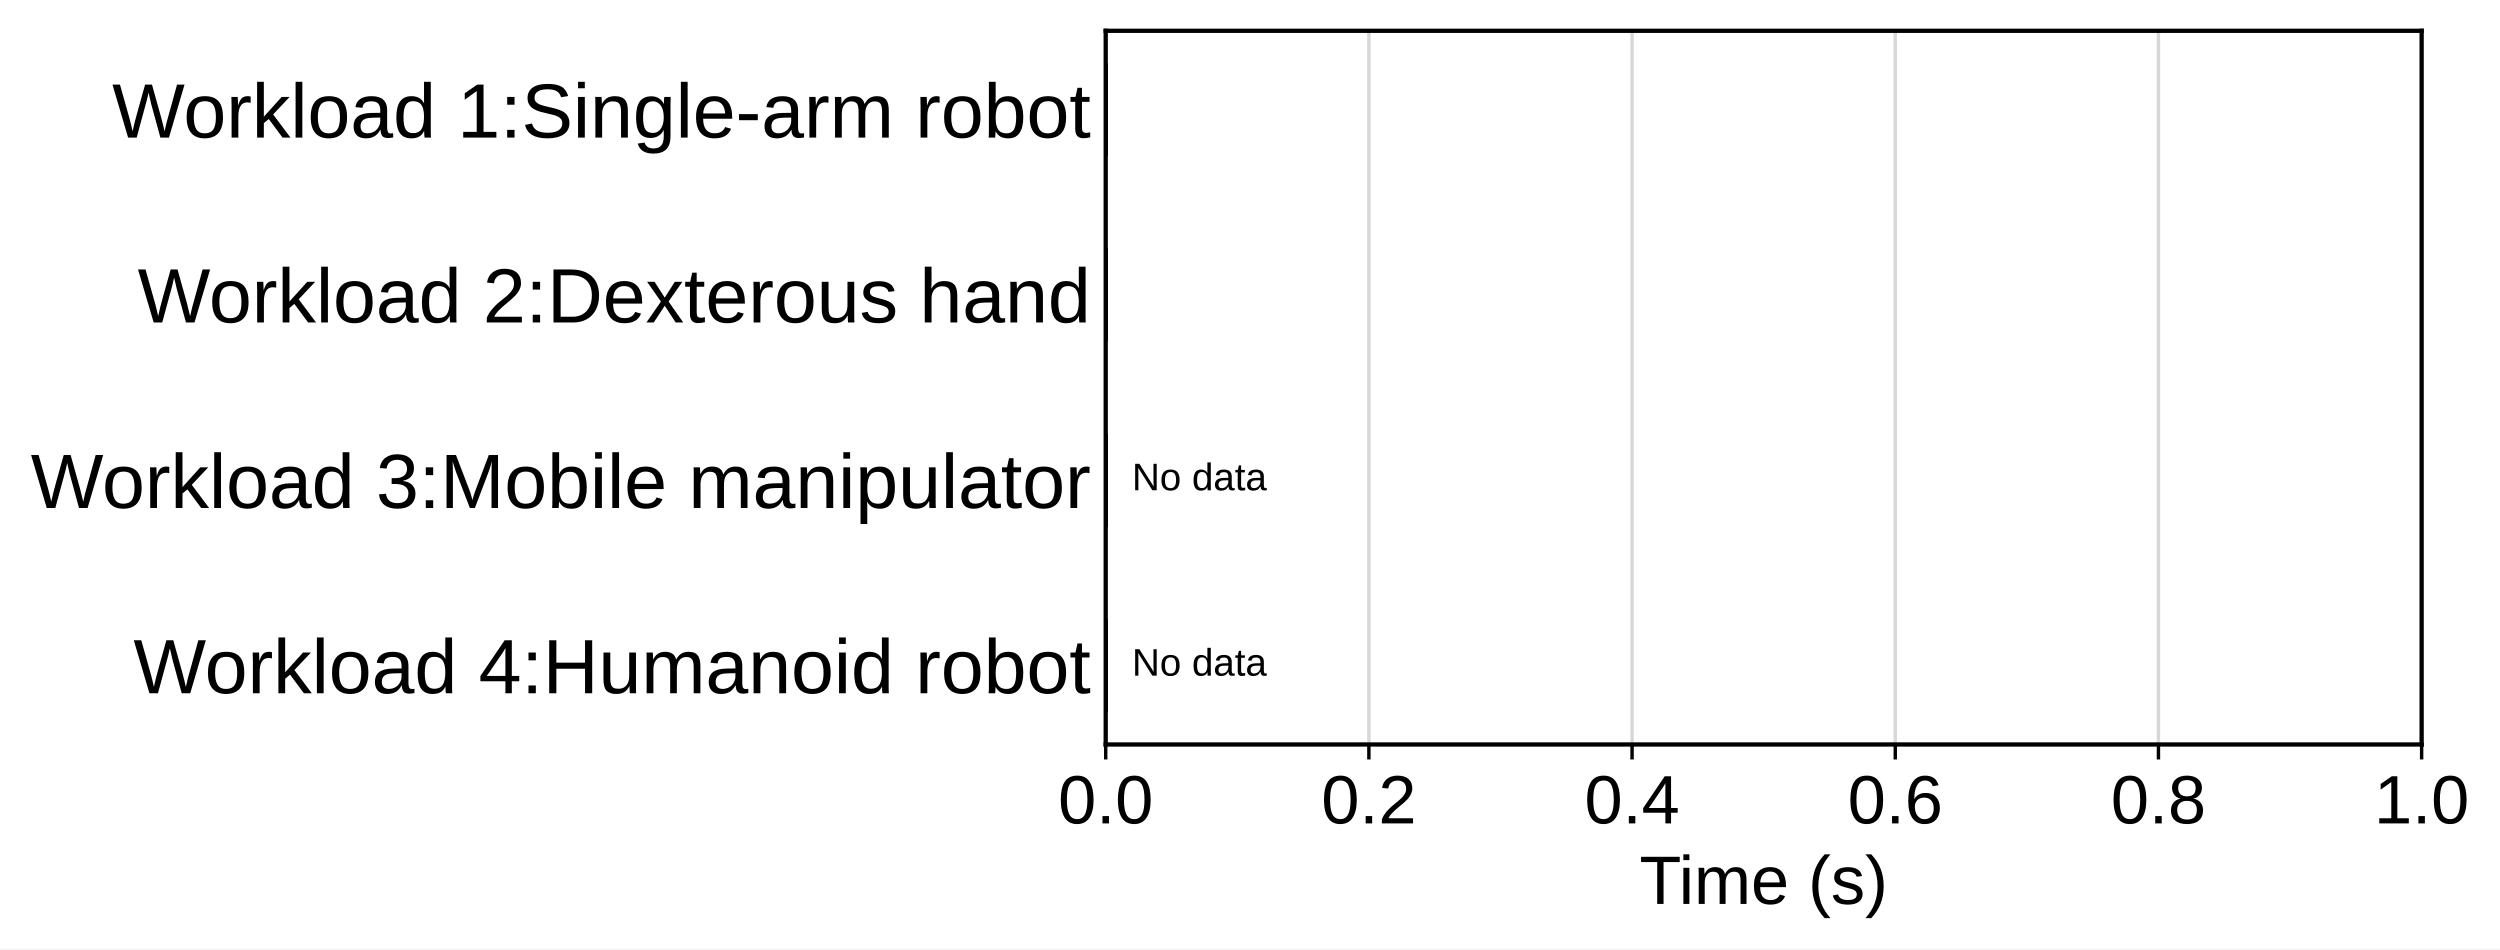
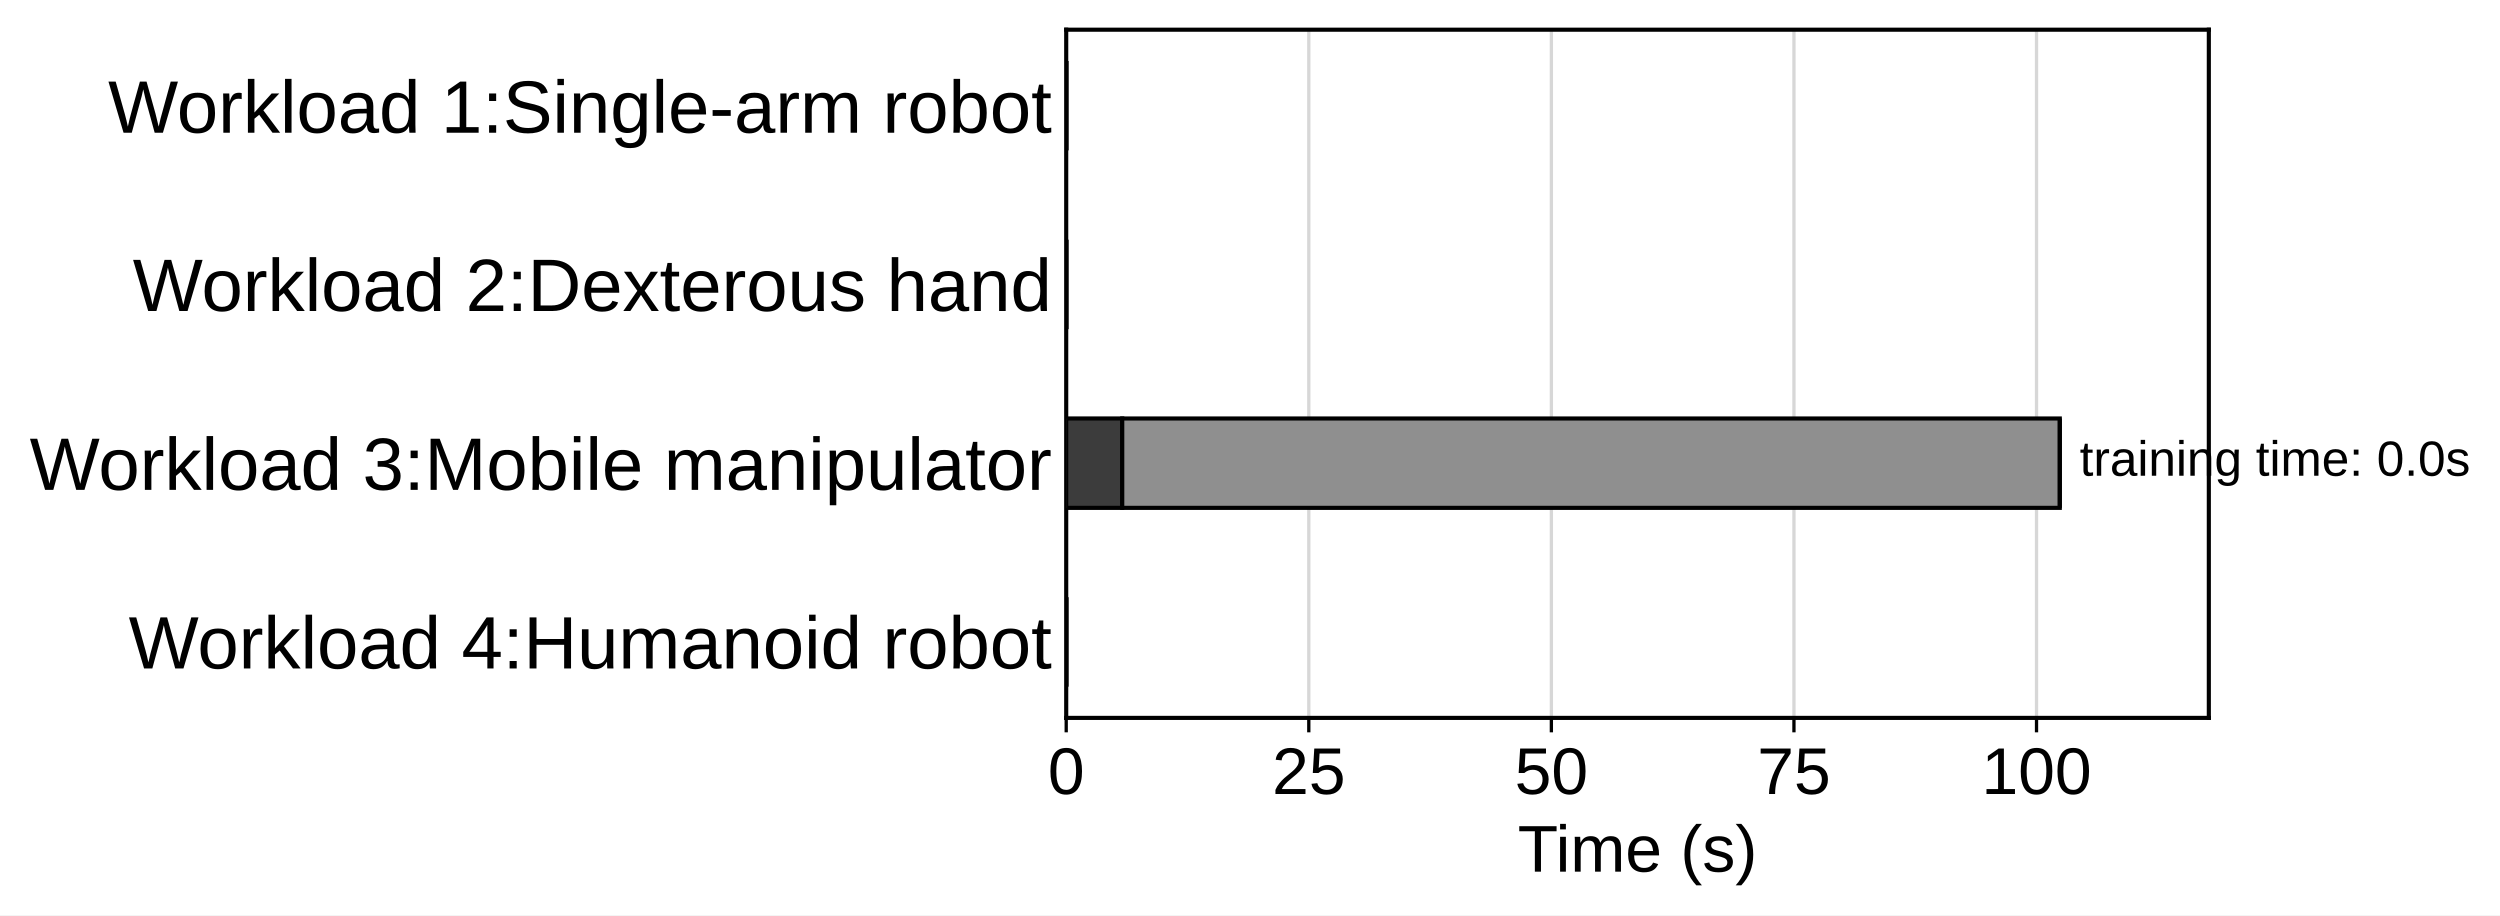
- <svg xmlns="http://www.w3.org/2000/svg" xmlns:xlink="http://www.w3.org/1999/xlink" width="584.434pt" height="221.887pt" viewBox="0 0 584.434 221.887" version="1.1">
+ <svg xmlns="http://www.w3.org/2000/svg" xmlns:xlink="http://www.w3.org/1999/xlink" width="606.08pt" height="221.887pt" viewBox="0 0 606.08 221.887" version="1.1">
  <defs>
    <style type="text/css">*{stroke-linejoin: round; stroke-linecap: butt}</style>
  </defs>
  <g id="figure_1">
    <g id="patch_1">
-       <path d="M 0 221.887  L 584.434 221.887  L 584.434 0  L 0 0  z " style="fill: #ffffff" />
+       <path d="M 0 221.887  L 606.08 221.887  L 606.08 0  L 0 0  z " style="fill: #ffffff" />
    </g>
    <g id="axes_1">
      <g id="patch_2">
-         <path d="M 258.484 174.04  L 566.114 174.04  L 566.114 7.2  L 258.484 7.2  z " style="fill: #ffffff" />
+         <path d="M 258.484 174.04  L 535.49 174.04  L 535.49 7.2  L 258.484 7.2  z " style="fill: #ffffff" />
      </g>
      <g id="matplotlib.axis_1">
        <g id="xtick_1">
          <g id="line2d_1">
-             <path d="M 258.484 174.04  L 258.484 7.2  " clip-path="url(#ped3724e67a)" style="fill: none; stroke: #b0b0b0; stroke-opacity: 0.5; stroke-width: 0.8; stroke-linecap: square" />
+             <path d="M 258.484 174.04  L 258.484 7.2  " clip-path="url(#p8d3755148e)" style="fill: none; stroke: #b0b0b0; stroke-opacity: 0.5; stroke-width: 0.8; stroke-linecap: square" />
          </g>
          <g id="line2d_2">
            <defs>
-               <path id="m5e9c94f899" d="M 0 0  L 0 3.5  " style="stroke: #000000; stroke-width: 0.8" />
+               <path id="m1e2eb9069b" d="M 0 0  L 0 3.5  " style="stroke: #000000; stroke-width: 0.8" />
            </defs>
            <g>
-               <use xlink:href="#m5e9c94f899" x="258.484" y="174.04" style="stroke: #000000; stroke-width: 0.8" />
+               <use xlink:href="#m1e2eb9069b" x="258.484" y="174.04" style="stroke: #000000; stroke-width: 0.8" />
            </g>
          </g>
          <g id="text_1">
-             <text style="font-size: 16px; font-family: 'Arial', 'DejaVu Sans', sans-serif; text-anchor: middle" x="258.484" y="192.493" transform="rotate(-0 258.4841 192.4925)">0.0</text>
+             <text style="font-size: 16px; font-family: 'Arial', 'DejaVu Sans', sans-serif; text-anchor: middle" x="258.484" y="192.493" transform="rotate(-0 258.4841 192.4925)">0</text>
          </g>
        </g>
        <g id="xtick_2">
          <g id="line2d_3">
-             <path d="M 320.01 174.04  L 320.01 7.2  " clip-path="url(#ped3724e67a)" style="fill: none; stroke: #b0b0b0; stroke-opacity: 0.5; stroke-width: 0.8; stroke-linecap: square" />
+             <path d="M 317.293 174.04  L 317.293 7.2  " clip-path="url(#p8d3755148e)" style="fill: none; stroke: #b0b0b0; stroke-opacity: 0.5; stroke-width: 0.8; stroke-linecap: square" />
          </g>
          <g id="line2d_4">
            <g>
-               <use xlink:href="#m5e9c94f899" x="320.01" y="174.04" style="stroke: #000000; stroke-width: 0.8" />
+               <use xlink:href="#m1e2eb9069b" x="317.293" y="174.04" style="stroke: #000000; stroke-width: 0.8" />
            </g>
          </g>
          <g id="text_2">
-             <text style="font-size: 16px; font-family: 'Arial', 'DejaVu Sans', sans-serif; text-anchor: middle" x="320.01" y="192.493" transform="rotate(-0 320.0101 192.4925)">0.2</text>
+             <text style="font-size: 16px; font-family: 'Arial', 'DejaVu Sans', sans-serif; text-anchor: middle" x="317.293" y="192.493" transform="rotate(-0 317.2926 192.4925)">25</text>
          </g>
        </g>
        <g id="xtick_3">
          <g id="line2d_5">
-             <path d="M 381.536 174.04  L 381.536 7.2  " clip-path="url(#ped3724e67a)" style="fill: none; stroke: #b0b0b0; stroke-opacity: 0.5; stroke-width: 0.8; stroke-linecap: square" />
+             <path d="M 376.101 174.04  L 376.101 7.2  " clip-path="url(#p8d3755148e)" style="fill: none; stroke: #b0b0b0; stroke-opacity: 0.5; stroke-width: 0.8; stroke-linecap: square" />
          </g>
          <g id="line2d_6">
            <g>
-               <use xlink:href="#m5e9c94f899" x="381.536" y="174.04" style="stroke: #000000; stroke-width: 0.8" />
+               <use xlink:href="#m1e2eb9069b" x="376.101" y="174.04" style="stroke: #000000; stroke-width: 0.8" />
            </g>
          </g>
          <g id="text_3">
-             <text style="font-size: 16px; font-family: 'Arial', 'DejaVu Sans', sans-serif; text-anchor: middle" x="381.536" y="192.493" transform="rotate(-0 381.5361 192.4925)">0.4</text>
+             <text style="font-size: 16px; font-family: 'Arial', 'DejaVu Sans', sans-serif; text-anchor: middle" x="376.101" y="192.493" transform="rotate(-0 376.1011 192.4925)">50</text>
          </g>
        </g>
        <g id="xtick_4">
          <g id="line2d_7">
-             <path d="M 443.062 174.04  L 443.062 7.2  " clip-path="url(#ped3724e67a)" style="fill: none; stroke: #b0b0b0; stroke-opacity: 0.5; stroke-width: 0.8; stroke-linecap: square" />
+             <path d="M 434.91 174.04  L 434.91 7.2  " clip-path="url(#p8d3755148e)" style="fill: none; stroke: #b0b0b0; stroke-opacity: 0.5; stroke-width: 0.8; stroke-linecap: square" />
          </g>
          <g id="line2d_8">
            <g>
-               <use xlink:href="#m5e9c94f899" x="443.062" y="174.04" style="stroke: #000000; stroke-width: 0.8" />
+               <use xlink:href="#m1e2eb9069b" x="434.91" y="174.04" style="stroke: #000000; stroke-width: 0.8" />
            </g>
          </g>
          <g id="text_4">
-             <text style="font-size: 16px; font-family: 'Arial', 'DejaVu Sans', sans-serif; text-anchor: middle" x="443.062" y="192.493" transform="rotate(-0 443.0621 192.4925)">0.6</text>
+             <text style="font-size: 16px; font-family: 'Arial', 'DejaVu Sans', sans-serif; text-anchor: middle" x="434.91" y="192.493" transform="rotate(-0 434.9096 192.4925)">75</text>
          </g>
        </g>
        <g id="xtick_5">
          <g id="line2d_9">
-             <path d="M 504.588 174.04  L 504.588 7.2  " clip-path="url(#ped3724e67a)" style="fill: none; stroke: #b0b0b0; stroke-opacity: 0.5; stroke-width: 0.8; stroke-linecap: square" />
+             <path d="M 493.718 174.04  L 493.718 7.2  " clip-path="url(#p8d3755148e)" style="fill: none; stroke: #b0b0b0; stroke-opacity: 0.5; stroke-width: 0.8; stroke-linecap: square" />
          </g>
          <g id="line2d_10">
            <g>
-               <use xlink:href="#m5e9c94f899" x="504.588" y="174.04" style="stroke: #000000; stroke-width: 0.8" />
+               <use xlink:href="#m1e2eb9069b" x="493.718" y="174.04" style="stroke: #000000; stroke-width: 0.8" />
            </g>
          </g>
          <g id="text_5">
-             <text style="font-size: 16px; font-family: 'Arial', 'DejaVu Sans', sans-serif; text-anchor: middle" x="504.588" y="192.493" transform="rotate(-0 504.5881 192.4925)">0.8</text>
+             <text style="font-size: 16px; font-family: 'Arial', 'DejaVu Sans', sans-serif; text-anchor: middle" x="493.718" y="192.493" transform="rotate(-0 493.7182 192.4925)">100</text>
          </g>
        </g>
-         <g id="xtick_6">
-           <g id="line2d_11">
-             <path d="M 566.114 174.04  L 566.114 7.2  " clip-path="url(#ped3724e67a)" style="fill: none; stroke: #b0b0b0; stroke-opacity: 0.5; stroke-width: 0.8; stroke-linecap: square" />
-           </g>
-           <g id="line2d_12">
-             <g>
-               <use xlink:href="#m5e9c94f899" x="566.114" y="174.04" style="stroke: #000000; stroke-width: 0.8" />
-             </g>
-           </g>
-           <g id="text_6">
-             <text style="font-size: 16px; font-family: 'Arial', 'DejaVu Sans', sans-serif; text-anchor: middle" x="566.114" y="192.493" transform="rotate(-0 566.1141 192.4925)">1.0</text>
-           </g>
-         </g>
-         <g id="text_7">
-           <text style="font-size: 16px; font-family: 'Arial', 'DejaVu Sans', sans-serif; text-anchor: middle" x="412.299" y="211.32" transform="rotate(-0 412.2991 211.32)">Time (s)</text>
+         <g id="text_6">
+           <text style="font-size: 16px; font-family: 'Arial', 'DejaVu Sans', sans-serif; text-anchor: middle" x="396.987" y="211.32" transform="rotate(-0 396.9869 211.32)">Time (s)</text>
        </g>
      </g>
      <g id="matplotlib.axis_2">
        <g id="ytick_1">
-           <g id="line2d_13" />
-           <g id="text_8">
+           <g id="line2d_11" />
+           <g id="text_7">
            <text style="font-size: 18px; font-family: 'Arial', 'DejaVu Sans', sans-serif; text-anchor: end" x="254.984" y="32.169" transform="rotate(-0 254.9841 32.16912)">Workload 1:Single-arm robot</text>
          </g>
        </g>
        <g id="ytick_2">
-           <g id="line2d_14" />
-           <g id="text_9">
+           <g id="line2d_12" />
+           <g id="text_8">
            <text style="font-size: 18px; font-family: 'Arial', 'DejaVu Sans', sans-serif; text-anchor: end" x="254.984" y="75.394" transform="rotate(-0 254.9841 75.3945)">Workload 2:Dexterous hand</text>
          </g>
        </g>
        <g id="ytick_3">
-           <g id="line2d_15" />
-           <g id="text_10">
+           <g id="line2d_13" />
+           <g id="text_9">
            <text style="font-size: 18px; font-family: 'Arial', 'DejaVu Sans', sans-serif; text-anchor: end" x="254.984" y="118.756" transform="rotate(-0 254.9841 118.7563)">Workload 3:Mobile manipulator</text>
          </g>
        </g>
        <g id="ytick_4">
-           <g id="line2d_16" />
-           <g id="text_11">
+           <g id="line2d_14" />
+           <g id="text_10">
            <text style="font-size: 18px; font-family: 'Arial', 'DejaVu Sans', sans-serif; text-anchor: end" x="254.984" y="162.065" transform="rotate(-0 254.9841 162.0646)">Workload 4:Humanoid robot</text>
          </g>
        </g>
      </g>
      <g id="patch_3">
        <path d="M 258.484 174.04  L 258.484 7.2  " style="fill: none; stroke: #000000; stroke-linejoin: miter; stroke-linecap: square" />
      </g>
      <g id="patch_4">
-         <path d="M 566.114 174.04  L 566.114 7.2  " style="fill: none; stroke: #000000; stroke-linejoin: miter; stroke-linecap: square" />
+         <path d="M 535.49 174.04  L 535.49 7.2  " style="fill: none; stroke: #000000; stroke-linejoin: miter; stroke-linecap: square" />
      </g>
      <g id="patch_5">
-         <path d="M 258.484 174.04  L 566.114 174.04  " style="fill: none; stroke: #000000; stroke-linejoin: miter; stroke-linecap: square" />
+         <path d="M 258.484 174.04  L 535.49 174.04  " style="fill: none; stroke: #000000; stroke-linejoin: miter; stroke-linecap: square" />
      </g>
      <g id="patch_6">
-         <path d="M 258.484 7.2  L 566.114 7.2  " style="fill: none; stroke: #000000; stroke-linejoin: miter; stroke-linecap: square" />
+         <path d="M 258.484 7.2  L 535.49 7.2  " style="fill: none; stroke: #000000; stroke-linejoin: miter; stroke-linecap: square" />
      </g>
-       <g id="text_12">
-         <text style="font-size: 9px; font-family: 'Arial', 'DejaVu Sans', sans-serif; text-anchor: start" x="264.637" y="114.614" transform="rotate(-0 264.6367 114.6142)">No data</text>
-       </g>
-       <g id="text_13">
-         <text style="font-size: 9px; font-family: 'Arial', 'DejaVu Sans', sans-serif; text-anchor: start" x="264.637" y="157.949" transform="rotate(-0 264.6367 157.9492)">No data</text>
+       <g id="text_11">
+         <text style="font-size: 12px; font-family: 'Arial', 'DejaVu Sans', sans-serif; text-anchor: start" x="504.176" y="115.337" transform="rotate(-0 504.1761 115.3372)">training time: 0.0s</text>
      </g>
      <g id="patch_7">
-         <path d="M 258.484 14.784  L 258.484 14.784  L 258.484 36.451  L 258.484 36.451  z " clip-path="url(#ped3724e67a)" style="fill: #3c3c3c; stroke: #000000; stroke-linejoin: miter" />
+         <path d="M 258.484 14.784  L 258.484 14.784  L 258.484 36.451  L 258.484 36.451  z " clip-path="url(#p8d3755148e)" style="fill: #3c3c3c; stroke: #000000; stroke-linejoin: miter" />
      </g>
      <g id="patch_8">
-         <path d="M 258.484 58.119  L 258.484 58.119  L 258.484 79.786  L 258.484 79.786  z " clip-path="url(#ped3724e67a)" style="fill: #3c3c3c; stroke: #000000; stroke-linejoin: miter" />
+         <path d="M 258.484 58.119  L 258.484 58.119  L 258.484 79.786  L 258.484 79.786  z " clip-path="url(#p8d3755148e)" style="fill: #3c3c3c; stroke: #000000; stroke-linejoin: miter" />
      </g>
      <g id="patch_9">
-         <path d="M 258.484 101.454  L 258.484 101.454  L 258.484 123.121  L 258.484 123.121  z " clip-path="url(#ped3724e67a)" style="fill: #3c3c3c; stroke: #000000; stroke-linejoin: miter" />
+         <path d="M 258.484 101.454  L 272.067 101.454  L 272.067 123.121  L 258.484 123.121  z " clip-path="url(#p8d3755148e)" style="fill: #3c3c3c; stroke: #000000; stroke-linejoin: miter" />
      </g>
      <g id="patch_10">
-         <path d="M 258.484 144.789  L 258.484 144.789  L 258.484 166.456  L 258.484 166.456  z " clip-path="url(#ped3724e67a)" style="fill: #3c3c3c; stroke: #000000; stroke-linejoin: miter" />
+         <path d="M 258.484 144.789  L 258.484 144.789  L 258.484 166.456  L 258.484 166.456  z " clip-path="url(#p8d3755148e)" style="fill: #3c3c3c; stroke: #000000; stroke-linejoin: miter" />
      </g>
      <g id="patch_11">
-         <path d="M 258.484 14.784  L 258.484 14.784  L 258.484 36.451  L 258.484 36.451  z " clip-path="url(#ped3724e67a)" style="fill: #8f8f8f; stroke: #000000; stroke-linejoin: miter" />
+         <path d="M 258.484 14.784  L 258.484 14.784  L 258.484 36.451  L 258.484 36.451  z " clip-path="url(#p8d3755148e)" style="fill: #8f8f8f; stroke: #000000; stroke-linejoin: miter" />
      </g>
      <g id="patch_12">
-         <path d="M 258.484 58.119  L 258.484 58.119  L 258.484 79.786  L 258.484 79.786  z " clip-path="url(#ped3724e67a)" style="fill: #8f8f8f; stroke: #000000; stroke-linejoin: miter" />
+         <path d="M 258.484 58.119  L 258.484 58.119  L 258.484 79.786  L 258.484 79.786  z " clip-path="url(#p8d3755148e)" style="fill: #8f8f8f; stroke: #000000; stroke-linejoin: miter" />
      </g>
      <g id="patch_13">
-         <path d="M 258.484 101.454  L 258.484 101.454  L 258.484 123.121  L 258.484 123.121  z " clip-path="url(#ped3724e67a)" style="fill: #8f8f8f; stroke: #000000; stroke-linejoin: miter" />
+         <path d="M 272.067 101.454  L 499.359 101.454  L 499.359 123.121  L 272.067 123.121  z " clip-path="url(#p8d3755148e)" style="fill: #8f8f8f; stroke: #000000; stroke-linejoin: miter" />
      </g>
      <g id="patch_14">
-         <path d="M 258.484 144.789  L 258.484 144.789  L 258.484 166.456  L 258.484 166.456  z " clip-path="url(#ped3724e67a)" style="fill: #8f8f8f; stroke: #000000; stroke-linejoin: miter" />
+         <path d="M 258.484 144.789  L 258.484 144.789  L 258.484 166.456  L 258.484 166.456  z " clip-path="url(#p8d3755148e)" style="fill: #8f8f8f; stroke: #000000; stroke-linejoin: miter" />
      </g>
      <g id="patch_15">
-         <path d="M 258.484 14.784  L 258.484 14.784  L 258.484 36.451  L 258.484 36.451  z " clip-path="url(#ped3724e67a)" style="fill: url(#hf90b0b3b55); stroke: #000000; stroke-linejoin: miter" />
+         <path d="M 258.484 14.784  L 258.484 14.784  L 258.484 36.451  L 258.484 36.451  z " clip-path="url(#p8d3755148e)" style="fill: url(#h3aa730221a); stroke: #000000; stroke-linejoin: miter" />
      </g>
      <g id="patch_16">
-         <path d="M 258.484 58.119  L 258.484 58.119  L 258.484 79.786  L 258.484 79.786  z " clip-path="url(#ped3724e67a)" style="fill: url(#hf90b0b3b55); stroke: #000000; stroke-linejoin: miter" />
+         <path d="M 258.484 58.119  L 258.484 58.119  L 258.484 79.786  L 258.484 79.786  z " clip-path="url(#p8d3755148e)" style="fill: url(#h3aa730221a); stroke: #000000; stroke-linejoin: miter" />
      </g>
      <g id="patch_17">
-         <path d="M 258.484 101.454  L 258.484 101.454  L 258.484 123.121  L 258.484 123.121  z " clip-path="url(#ped3724e67a)" style="fill: url(#hf90b0b3b55); stroke: #000000; stroke-linejoin: miter" />
+         <path d="M 499.359 101.454  L 499.359 101.454  L 499.359 123.121  L 499.359 123.121  z " clip-path="url(#p8d3755148e)" style="fill: url(#h3aa730221a); stroke: #000000; stroke-linejoin: miter" />
      </g>
      <g id="patch_18">
-         <path d="M 258.484 144.789  L 258.484 144.789  L 258.484 166.456  L 258.484 166.456  z " clip-path="url(#ped3724e67a)" style="fill: url(#hf90b0b3b55); stroke: #000000; stroke-linejoin: miter" />
+         <path d="M 258.484 144.789  L 258.484 144.789  L 258.484 166.456  L 258.484 166.456  z " clip-path="url(#p8d3755148e)" style="fill: url(#h3aa730221a); stroke: #000000; stroke-linejoin: miter" />
      </g>
    </g>
  </g>
  <defs>
-     <clipPath id="ped3724e67a">
-       <rect x="258.484" y="7.2" width="307.63" height="166.84" />
+     <clipPath id="p8d3755148e">
+       <rect x="258.484" y="7.2" width="277.006" height="166.84" />
    </clipPath>
  </defs>
  <defs>
-     <pattern id="hf90b0b3b55" patternUnits="userSpaceOnUse" x="0" y="0" width="72" height="72">
+     <pattern id="h3aa730221a" patternUnits="userSpaceOnUse" x="0" y="0" width="72" height="72">
      <rect x="0" y="0" width="73" height="73" fill="#d6d6d6" />
      <path d="M -36 36  L 36 -36  M -24 48  L 48 -24  M -12 60  L 60 -12  M 0 72  L 72 0  M 12 84  L 84 12  M 24 96  L 96 24  M 36 108  L 108 36  " style="fill: #000000; stroke: #000000; stroke-width: 1.0; stroke-linecap: butt; stroke-linejoin: miter" />
    </pattern>
  </defs>
</svg>
